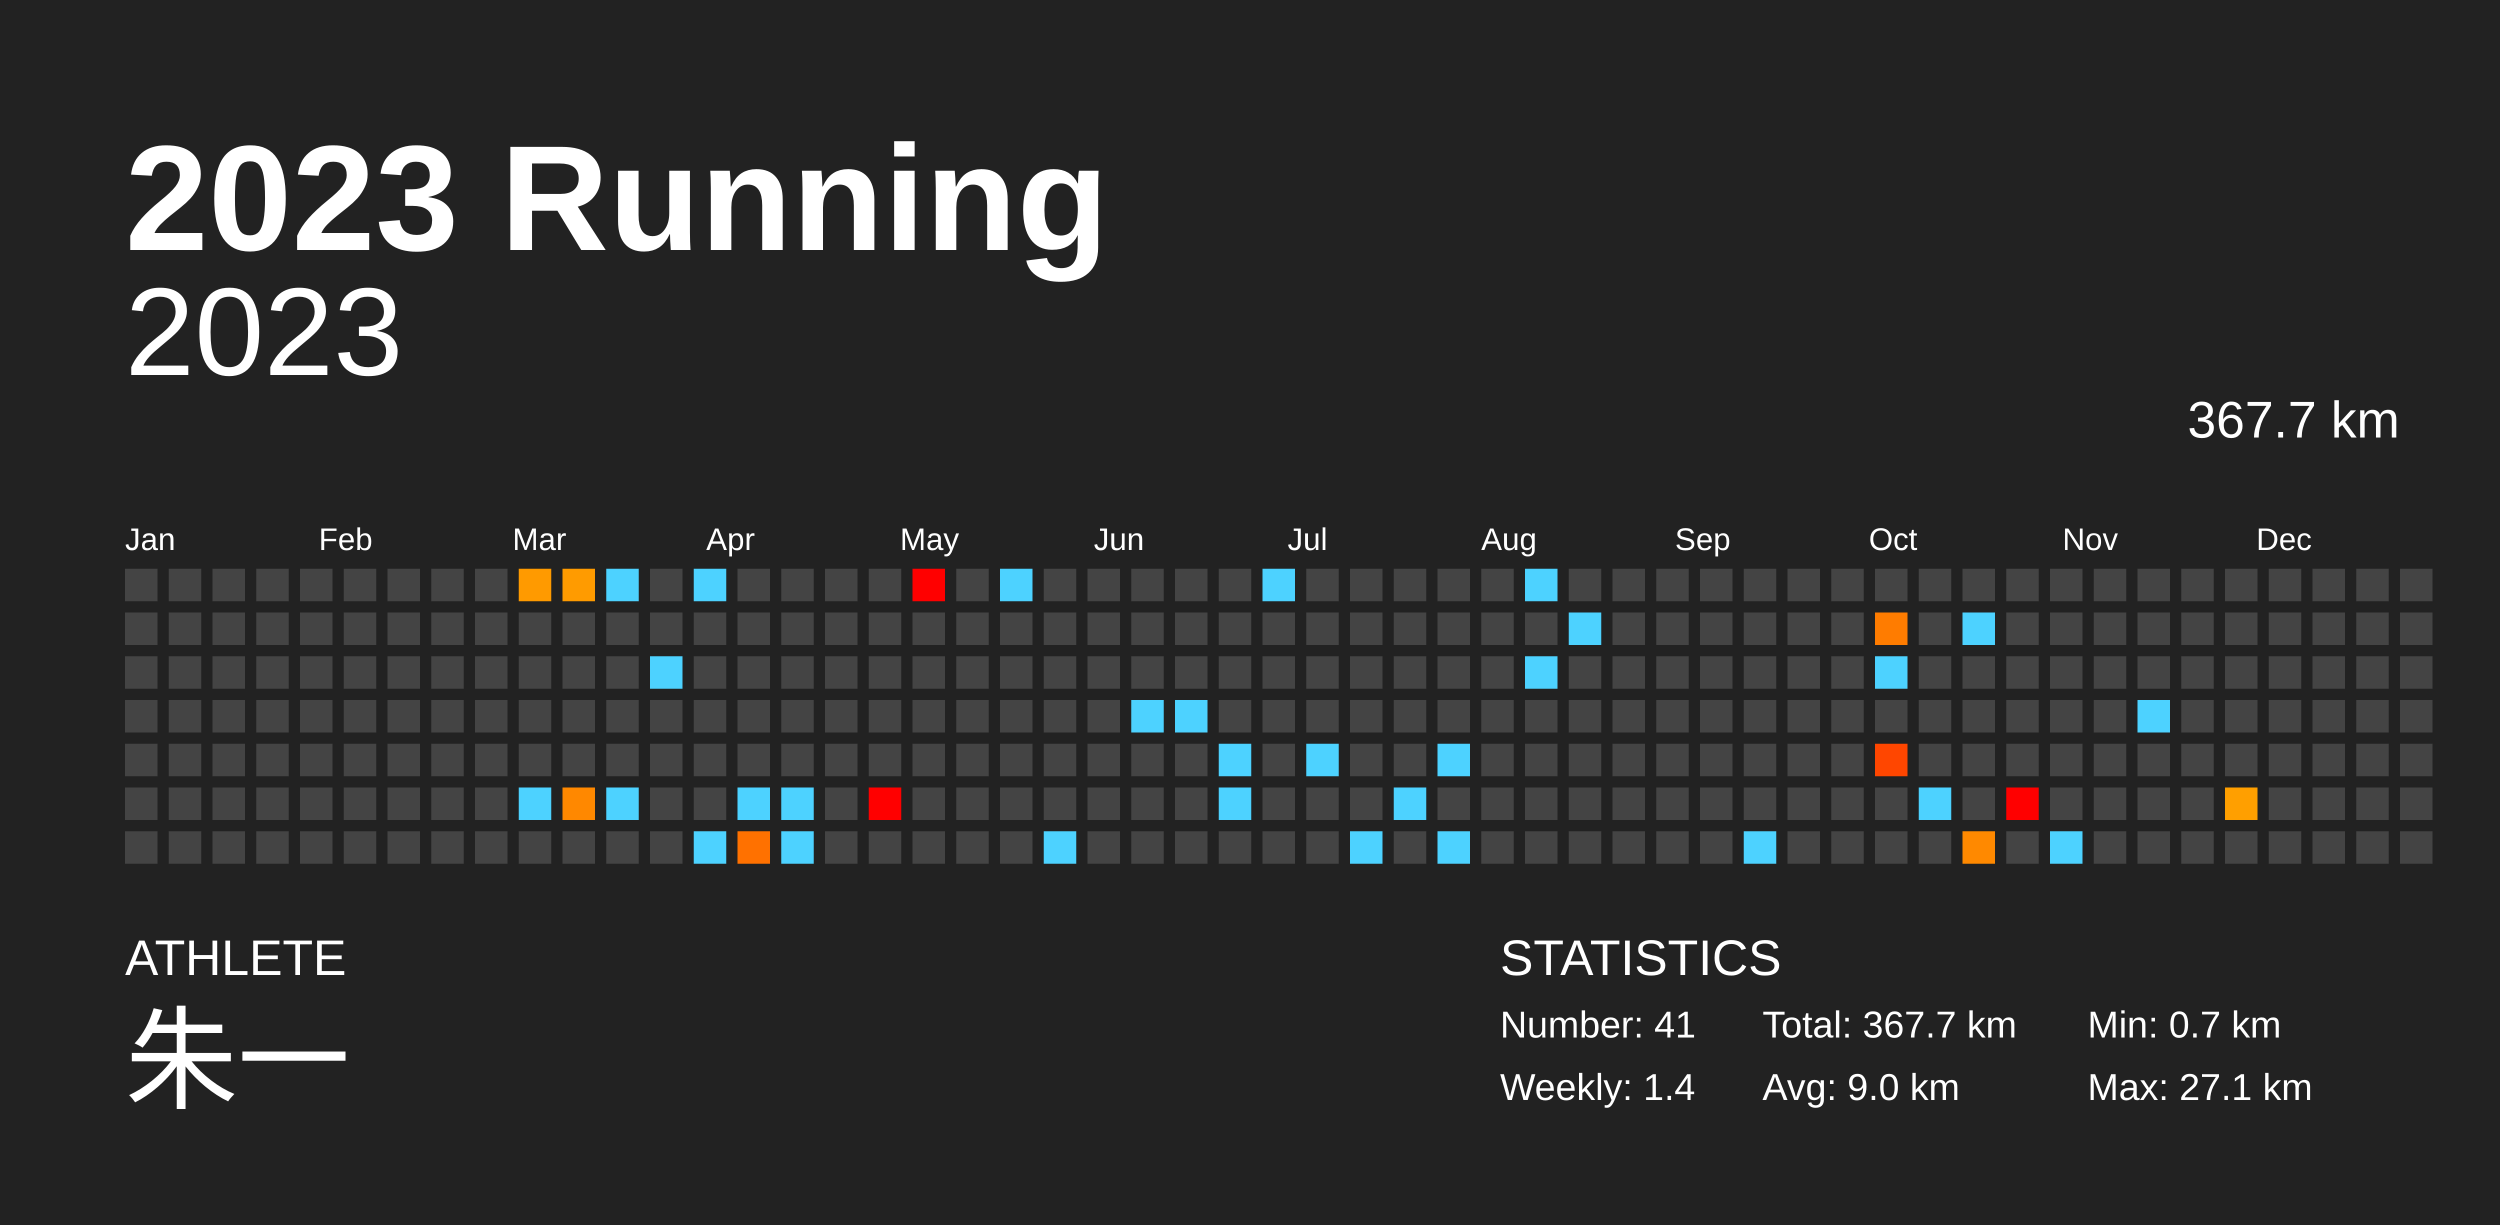
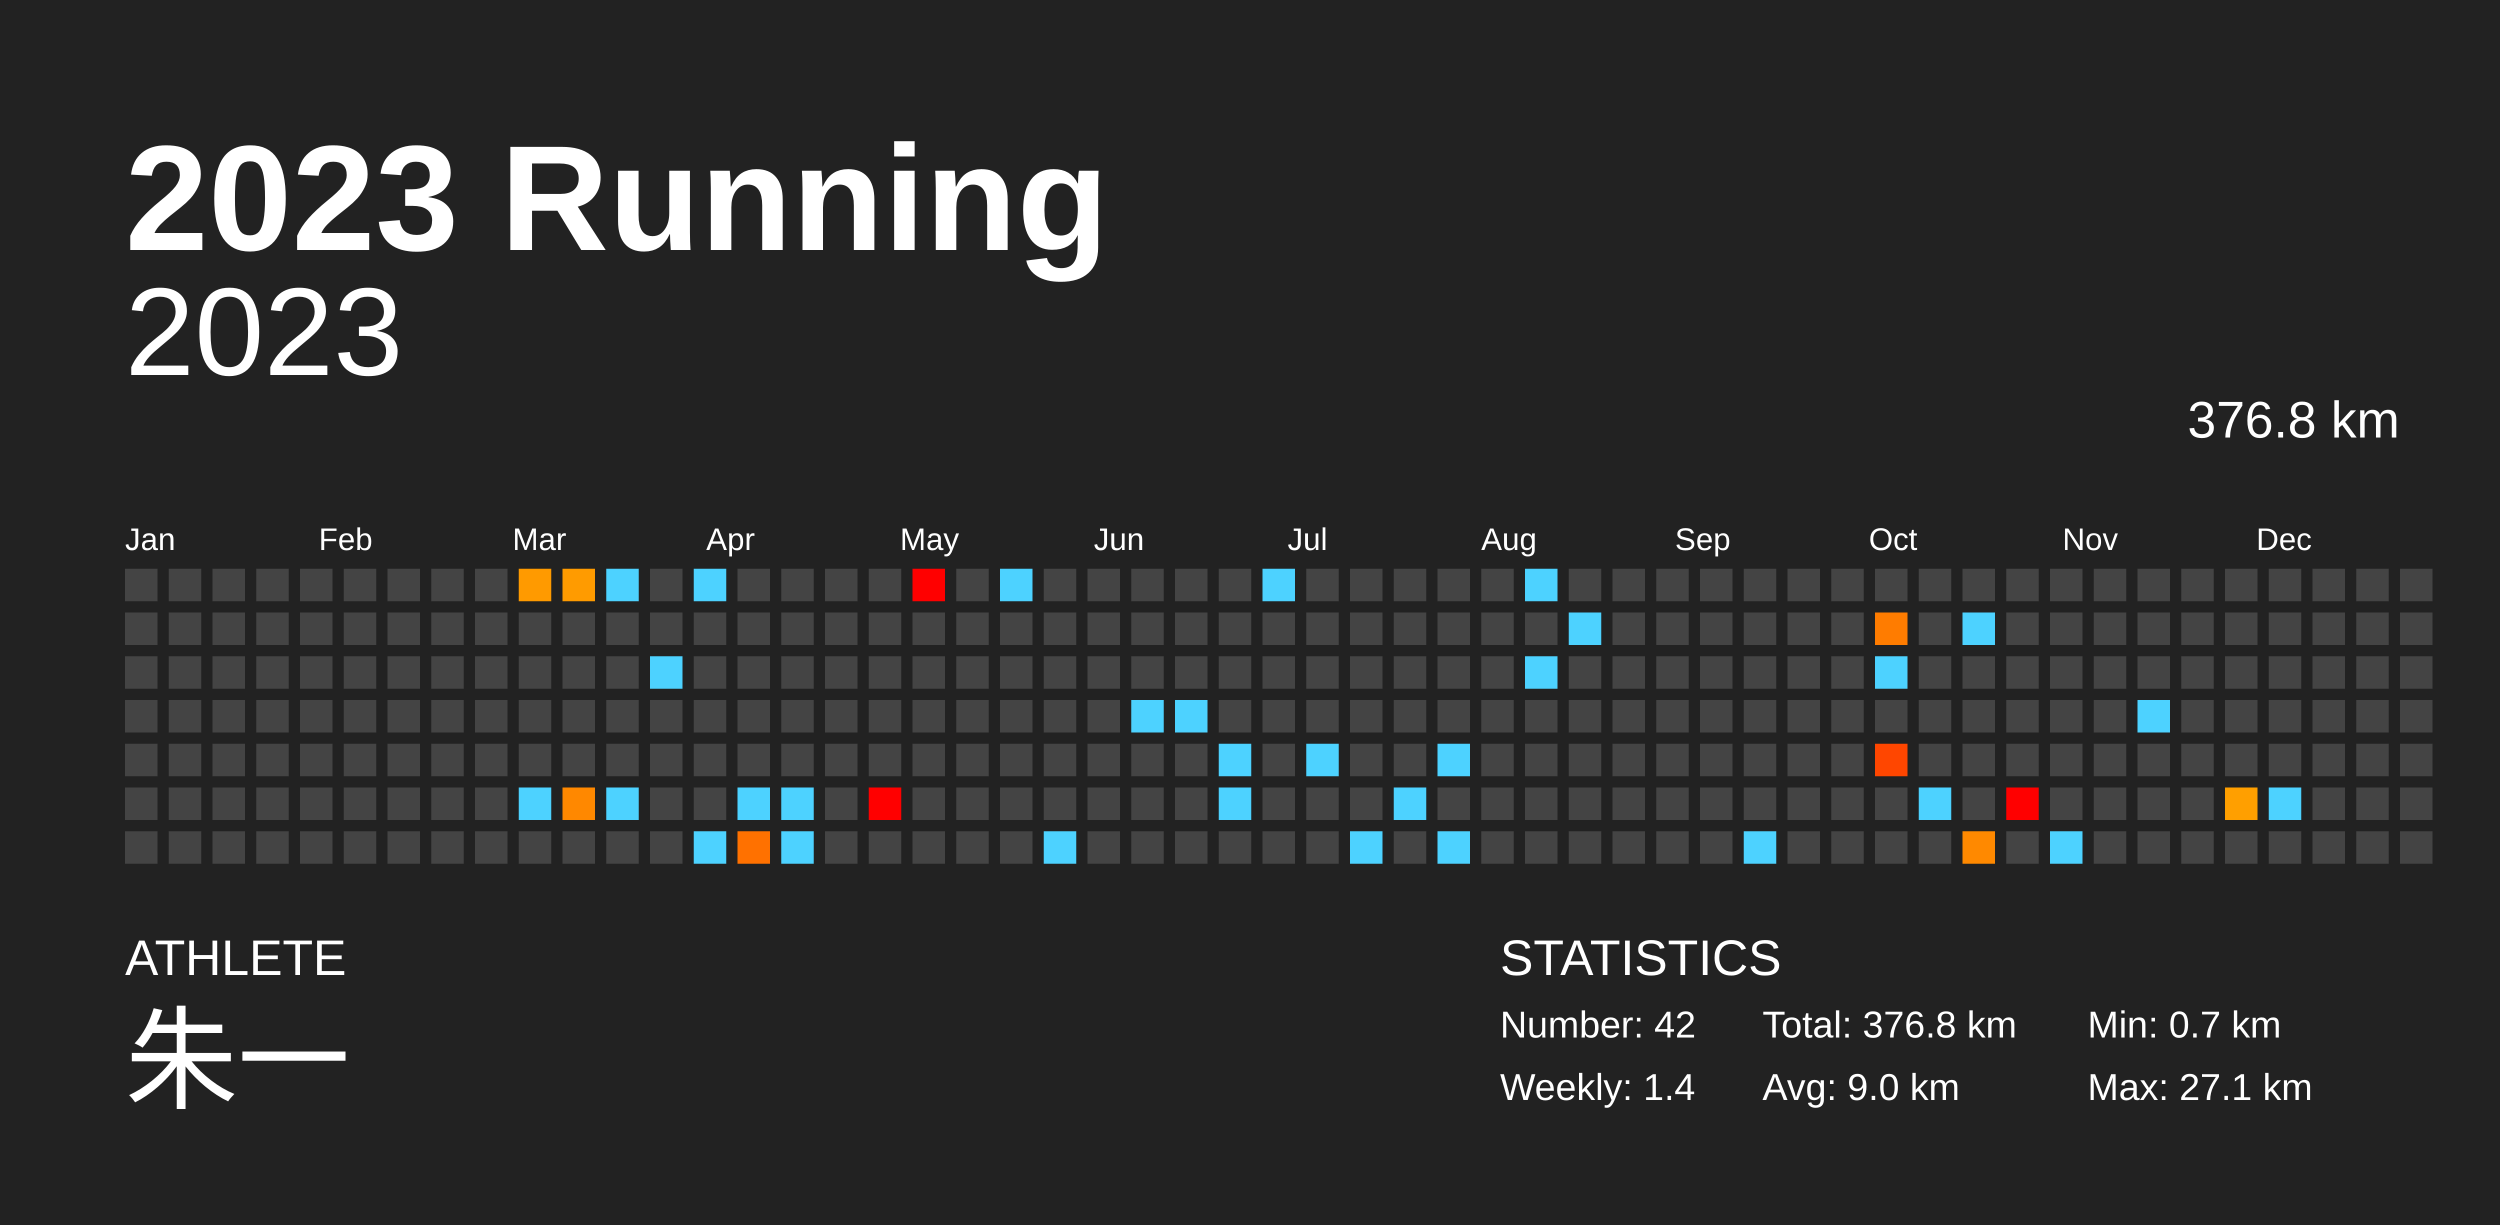
<svg xmlns="http://www.w3.org/2000/svg" baseProfile="full" height="98mm" version="1.1" viewBox="0,0,200,98" width="200mm">
  <defs />
  <rect fill="#222222" height="98" width="200" x="0" y="0" />
  <text fill="#FFFFFF" style="font-size:12px; font-family:Arial; font-weight:bold;" x="10" y="20">2023 Running</text>
  <text fill="#FFFFFF" style="font-size:4px; font-family:Arial" x="10" y="78">ATHLETE</text>
  <text fill="#FFFFFF" style="font-size:9px; font-family:Arial" x="10" y="88">朱一</text>
  <text fill="#FFFFFF" style="font-size:4px; font-family:Arial" x="120" y="78">STATISTICS</text>
-   <text fill="#FFFFFF" style="font-size:3px; font-family:Arial" x="120" y="83">Number: 41</text>
+   <text fill="#FFFFFF" style="font-size:3px; font-family:Arial" x="120" y="83">Number: 42</text>
  <text fill="#FFFFFF" style="font-size:3px; font-family:Arial" x="120" y="88">Weekly: 1.4</text>
-   <text fill="#FFFFFF" style="font-size:3px; font-family:Arial" x="141" y="83">Total: 367.7 km</text>
+   <text fill="#FFFFFF" style="font-size:3px; font-family:Arial" x="141" y="83">Total: 376.8 km</text>
  <text fill="#FFFFFF" style="font-size:3px; font-family:Arial" x="141" y="88">Avg: 9.0 km</text>
  <text fill="#FFFFFF" style="font-size:3px; font-family:Arial" x="167" y="83">Min: 0.7 km</text>
  <text fill="#FFFFFF" style="font-size:3px; font-family:Arial" x="167" y="88">Max: 27.1 km</text>
  <text alignment-baseline="hanging" fill="#FFFFFF" style="font-size:10.0px; font-family:Arial;" x="10" y="30">2023</text>
-   <text alignment-baseline="hanging" fill="#FFFFFF" style="font-size:4.125px; font-family:Arial;" x="175" y="35">367.7 km</text>
+   <text alignment-baseline="hanging" fill="#FFFFFF" style="font-size:4.125px; font-family:Arial;" x="175" y="35">376.8 km</text>
  <text fill="#FFFFFF" style="font-size:2.5px; font-family:Arial" x="10.0" y="44">Jan</text>
  <text fill="#FFFFFF" style="font-size:2.5px; font-family:Arial" x="25.5" y="44">Feb</text>
  <text fill="#FFFFFF" style="font-size:2.5px; font-family:Arial" x="41.0" y="44">Mar</text>
  <text fill="#FFFFFF" style="font-size:2.5px; font-family:Arial" x="56.5" y="44">Apr</text>
  <text fill="#FFFFFF" style="font-size:2.5px; font-family:Arial" x="72.0" y="44">May</text>
  <text fill="#FFFFFF" style="font-size:2.5px; font-family:Arial" x="87.5" y="44">Jun</text>
  <text fill="#FFFFFF" style="font-size:2.5px; font-family:Arial" x="103.0" y="44">Jul</text>
  <text fill="#FFFFFF" style="font-size:2.5px; font-family:Arial" x="118.5" y="44">Aug</text>
  <text fill="#FFFFFF" style="font-size:2.5px; font-family:Arial" x="134.0" y="44">Sep</text>
  <text fill="#FFFFFF" style="font-size:2.5px; font-family:Arial" x="149.5" y="44">Oct</text>
  <text fill="#FFFFFF" style="font-size:2.5px; font-family:Arial" x="165.0" y="44">Nov</text>
  <text fill="#FFFFFF" style="font-size:2.5px; font-family:Arial" x="180.5" y="44">Dec</text>
  <rect fill="#444444" height="2.6" width="2.6" x="10.0" y="45.5" />
  <rect fill="#444444" height="2.6" width="2.6" x="10.0" y="49.0" />
  <rect fill="#444444" height="2.6" width="2.6" x="10.0" y="52.5" />
  <rect fill="#444444" height="2.6" width="2.6" x="10.0" y="56.0" />
  <rect fill="#444444" height="2.6" width="2.6" x="10.0" y="59.5" />
  <rect fill="#444444" height="2.6" width="2.6" x="10.0" y="63.0" />
  <rect fill="#444444" height="2.6" width="2.6" x="10.0" y="66.5" />
  <rect fill="#444444" height="2.6" width="2.6" x="13.5" y="45.5" />
  <rect fill="#444444" height="2.6" width="2.6" x="13.5" y="49.0" />
  <rect fill="#444444" height="2.6" width="2.6" x="13.5" y="52.5" />
  <rect fill="#444444" height="2.6" width="2.6" x="13.5" y="56.0" />
  <rect fill="#444444" height="2.6" width="2.6" x="13.5" y="59.5" />
  <rect fill="#444444" height="2.6" width="2.6" x="13.5" y="63.0" />
  <rect fill="#444444" height="2.6" width="2.6" x="13.5" y="66.5" />
  <rect fill="#444444" height="2.6" width="2.6" x="17.0" y="45.5" />
  <rect fill="#444444" height="2.6" width="2.6" x="17.0" y="49.0" />
  <rect fill="#444444" height="2.6" width="2.6" x="17.0" y="52.5" />
  <rect fill="#444444" height="2.6" width="2.6" x="17.0" y="56.0" />
  <rect fill="#444444" height="2.6" width="2.6" x="17.0" y="59.5" />
  <rect fill="#444444" height="2.6" width="2.6" x="17.0" y="63.0" />
  <rect fill="#444444" height="2.6" width="2.6" x="17.0" y="66.5" />
  <rect fill="#444444" height="2.6" width="2.6" x="20.5" y="45.5" />
  <rect fill="#444444" height="2.6" width="2.6" x="20.5" y="49.0" />
  <rect fill="#444444" height="2.6" width="2.6" x="20.5" y="52.5" />
  <rect fill="#444444" height="2.6" width="2.6" x="20.5" y="56.0" />
  <rect fill="#444444" height="2.6" width="2.6" x="20.5" y="59.5" />
  <rect fill="#444444" height="2.6" width="2.6" x="20.5" y="63.0" />
  <rect fill="#444444" height="2.6" width="2.6" x="20.5" y="66.5" />
  <rect fill="#444444" height="2.6" width="2.6" x="24.0" y="45.5" />
  <rect fill="#444444" height="2.6" width="2.6" x="24.0" y="49.0" />
  <rect fill="#444444" height="2.6" width="2.6" x="24.0" y="52.5" />
  <rect fill="#444444" height="2.6" width="2.6" x="24.0" y="56.0" />
  <rect fill="#444444" height="2.6" width="2.6" x="24.0" y="59.5" />
  <rect fill="#444444" height="2.6" width="2.6" x="24.0" y="63.0" />
  <rect fill="#444444" height="2.6" width="2.6" x="24.0" y="66.5" />
  <rect fill="#444444" height="2.6" width="2.6" x="27.5" y="45.5" />
  <rect fill="#444444" height="2.6" width="2.6" x="27.5" y="49.0" />
  <rect fill="#444444" height="2.6" width="2.6" x="27.5" y="52.5" />
  <rect fill="#444444" height="2.6" width="2.6" x="27.5" y="56.0" />
  <rect fill="#444444" height="2.6" width="2.6" x="27.5" y="59.5" />
  <rect fill="#444444" height="2.6" width="2.6" x="27.5" y="63.0" />
  <rect fill="#444444" height="2.6" width="2.6" x="27.5" y="66.5" />
  <rect fill="#444444" height="2.6" width="2.6" x="31.0" y="45.5" />
  <rect fill="#444444" height="2.6" width="2.6" x="31.0" y="49.0" />
  <rect fill="#444444" height="2.6" width="2.6" x="31.0" y="52.5" />
  <rect fill="#444444" height="2.6" width="2.6" x="31.0" y="56.0" />
  <rect fill="#444444" height="2.6" width="2.6" x="31.0" y="59.5" />
  <rect fill="#444444" height="2.6" width="2.6" x="31.0" y="63.0" />
  <rect fill="#444444" height="2.6" width="2.6" x="31.0" y="66.5" />
  <rect fill="#444444" height="2.6" width="2.6" x="34.5" y="45.5" />
  <rect fill="#444444" height="2.6" width="2.6" x="34.5" y="49.0" />
  <rect fill="#444444" height="2.6" width="2.6" x="34.5" y="52.5" />
  <rect fill="#444444" height="2.6" width="2.6" x="34.5" y="56.0" />
  <rect fill="#444444" height="2.6" width="2.6" x="34.5" y="59.5" />
  <rect fill="#444444" height="2.6" width="2.6" x="34.5" y="63.0" />
  <rect fill="#444444" height="2.6" width="2.6" x="34.5" y="66.5" />
  <rect fill="#444444" height="2.6" width="2.6" x="38.0" y="45.5" />
  <rect fill="#444444" height="2.6" width="2.6" x="38.0" y="49.0" />
  <rect fill="#444444" height="2.6" width="2.6" x="38.0" y="52.5" />
  <rect fill="#444444" height="2.6" width="2.6" x="38.0" y="56.0" />
  <rect fill="#444444" height="2.6" width="2.6" x="38.0" y="59.5" />
  <rect fill="#444444" height="2.6" width="2.6" x="38.0" y="63.0" />
  <rect fill="#444444" height="2.6" width="2.6" x="38.0" y="66.5" />
  <rect fill="#ff9a00" height="2.6" width="2.6" x="41.5" y="45.5" />
  <rect fill="#444444" height="2.6" width="2.6" x="41.5" y="49.0" />
  <rect fill="#444444" height="2.6" width="2.6" x="41.5" y="52.5" />
  <rect fill="#444444" height="2.6" width="2.6" x="41.5" y="56.0" />
  <rect fill="#444444" height="2.6" width="2.6" x="41.5" y="59.5" />
  <rect fill="#4dd2ff" height="2.6" width="2.6" x="41.5" y="63.0" />
  <rect fill="#444444" height="2.6" width="2.6" x="41.5" y="66.5" />
  <rect fill="#ff9b00" height="2.6" width="2.6" x="45.0" y="45.5" />
  <rect fill="#444444" height="2.6" width="2.6" x="45.0" y="49.0" />
  <rect fill="#444444" height="2.6" width="2.6" x="45.0" y="52.5" />
  <rect fill="#444444" height="2.6" width="2.6" x="45.0" y="56.0" />
  <rect fill="#444444" height="2.6" width="2.6" x="45.0" y="59.5" />
  <rect fill="#ff8800" height="2.6" width="2.6" x="45.0" y="63.0" />
  <rect fill="#444444" height="2.6" width="2.6" x="45.0" y="66.5" />
  <rect fill="#4dd2ff" height="2.6" width="2.6" x="48.5" y="45.5" />
  <rect fill="#444444" height="2.6" width="2.6" x="48.5" y="49.0" />
  <rect fill="#444444" height="2.6" width="2.6" x="48.5" y="52.5" />
  <rect fill="#444444" height="2.6" width="2.6" x="48.5" y="56.0" />
  <rect fill="#444444" height="2.6" width="2.6" x="48.5" y="59.5" />
  <rect fill="#4dd2ff" height="2.6" width="2.6" x="48.5" y="63.0" />
  <rect fill="#444444" height="2.6" width="2.6" x="48.5" y="66.5" />
  <rect fill="#444444" height="2.6" width="2.6" x="52.0" y="45.5" />
  <rect fill="#444444" height="2.6" width="2.6" x="52.0" y="49.0" />
  <rect fill="#4dd2ff" height="2.6" width="2.6" x="52.0" y="52.5" />
  <rect fill="#444444" height="2.6" width="2.6" x="52.0" y="56.0" />
  <rect fill="#444444" height="2.6" width="2.6" x="52.0" y="59.5" />
  <rect fill="#444444" height="2.6" width="2.6" x="52.0" y="63.0" />
  <rect fill="#444444" height="2.6" width="2.6" x="52.0" y="66.5" />
  <rect fill="#4dd2ff" height="2.6" width="2.6" x="55.5" y="45.5" />
  <rect fill="#444444" height="2.6" width="2.6" x="55.5" y="49.0" />
  <rect fill="#444444" height="2.6" width="2.6" x="55.5" y="52.5" />
  <rect fill="#444444" height="2.6" width="2.6" x="55.5" y="56.0" />
  <rect fill="#444444" height="2.6" width="2.6" x="55.5" y="59.5" />
  <rect fill="#444444" height="2.6" width="2.6" x="55.5" y="63.0" />
  <rect fill="#4dd2ff" height="2.6" width="2.6" x="55.5" y="66.5" />
  <rect fill="#444444" height="2.6" width="2.6" x="59.0" y="45.5" />
  <rect fill="#444444" height="2.6" width="2.6" x="59.0" y="49.0" />
  <rect fill="#444444" height="2.6" width="2.6" x="59.0" y="52.5" />
  <rect fill="#444444" height="2.6" width="2.6" x="59.0" y="56.0" />
  <rect fill="#444444" height="2.6" width="2.6" x="59.0" y="59.5" />
  <rect fill="#4dd2ff" height="2.6" width="2.6" x="59.0" y="63.0" />
  <rect fill="#ff7100" height="2.6" width="2.6" x="59.0" y="66.5" />
  <rect fill="#444444" height="2.6" width="2.6" x="62.5" y="45.5" />
  <rect fill="#444444" height="2.6" width="2.6" x="62.5" y="49.0" />
  <rect fill="#444444" height="2.6" width="2.6" x="62.5" y="52.5" />
  <rect fill="#444444" height="2.6" width="2.6" x="62.5" y="56.0" />
  <rect fill="#444444" height="2.6" width="2.6" x="62.5" y="59.5" />
  <rect fill="#4dd2ff" height="2.6" width="2.6" x="62.5" y="63.0" />
  <rect fill="#4dd2ff" height="2.6" width="2.6" x="62.5" y="66.5" />
  <rect fill="#444444" height="2.6" width="2.6" x="66.0" y="45.5" />
  <rect fill="#444444" height="2.6" width="2.6" x="66.0" y="49.0" />
  <rect fill="#444444" height="2.6" width="2.6" x="66.0" y="52.5" />
  <rect fill="#444444" height="2.6" width="2.6" x="66.0" y="56.0" />
  <rect fill="#444444" height="2.6" width="2.6" x="66.0" y="59.5" />
  <rect fill="#444444" height="2.6" width="2.6" x="66.0" y="63.0" />
  <rect fill="#444444" height="2.6" width="2.6" x="66.0" y="66.5" />
  <rect fill="#444444" height="2.6" width="2.6" x="69.5" y="45.5" />
  <rect fill="#444444" height="2.6" width="2.6" x="69.5" y="49.0" />
  <rect fill="#444444" height="2.6" width="2.6" x="69.5" y="52.5" />
  <rect fill="#444444" height="2.6" width="2.6" x="69.5" y="56.0" />
  <rect fill="#444444" height="2.6" width="2.6" x="69.5" y="59.5" />
  <rect fill="red" height="2.6" width="2.6" x="69.5" y="63.0" />
  <rect fill="#444444" height="2.6" width="2.6" x="69.5" y="66.5" />
  <rect fill="red" height="2.6" width="2.6" x="73.0" y="45.5" />
  <rect fill="#444444" height="2.6" width="2.6" x="73.0" y="49.0" />
  <rect fill="#444444" height="2.6" width="2.6" x="73.0" y="52.5" />
  <rect fill="#444444" height="2.6" width="2.6" x="73.0" y="56.0" />
  <rect fill="#444444" height="2.6" width="2.6" x="73.0" y="59.5" />
  <rect fill="#444444" height="2.6" width="2.6" x="73.0" y="63.0" />
  <rect fill="#444444" height="2.6" width="2.6" x="73.0" y="66.5" />
  <rect fill="#444444" height="2.6" width="2.6" x="76.5" y="45.5" />
  <rect fill="#444444" height="2.6" width="2.6" x="76.5" y="49.0" />
  <rect fill="#444444" height="2.6" width="2.6" x="76.5" y="52.5" />
  <rect fill="#444444" height="2.6" width="2.6" x="76.5" y="56.0" />
  <rect fill="#444444" height="2.6" width="2.6" x="76.5" y="59.5" />
  <rect fill="#444444" height="2.6" width="2.6" x="76.5" y="63.0" />
  <rect fill="#444444" height="2.6" width="2.6" x="76.5" y="66.5" />
  <rect fill="#4dd2ff" height="2.6" width="2.6" x="80.0" y="45.5" />
  <rect fill="#444444" height="2.6" width="2.6" x="80.0" y="49.0" />
  <rect fill="#444444" height="2.6" width="2.6" x="80.0" y="52.5" />
  <rect fill="#444444" height="2.6" width="2.6" x="80.0" y="56.0" />
  <rect fill="#444444" height="2.6" width="2.6" x="80.0" y="59.5" />
  <rect fill="#444444" height="2.6" width="2.6" x="80.0" y="63.0" />
  <rect fill="#444444" height="2.6" width="2.6" x="80.0" y="66.5" />
  <rect fill="#444444" height="2.6" width="2.6" x="83.5" y="45.5" />
  <rect fill="#444444" height="2.6" width="2.6" x="83.5" y="49.0" />
  <rect fill="#444444" height="2.6" width="2.6" x="83.5" y="52.5" />
  <rect fill="#444444" height="2.6" width="2.6" x="83.5" y="56.0" />
  <rect fill="#444444" height="2.6" width="2.6" x="83.5" y="59.5" />
  <rect fill="#444444" height="2.6" width="2.6" x="83.5" y="63.0" />
  <rect fill="#4dd2ff" height="2.6" width="2.6" x="83.5" y="66.5" />
  <rect fill="#444444" height="2.6" width="2.6" x="87.0" y="45.5" />
  <rect fill="#444444" height="2.6" width="2.6" x="87.0" y="49.0" />
  <rect fill="#444444" height="2.6" width="2.6" x="87.0" y="52.5" />
  <rect fill="#444444" height="2.6" width="2.6" x="87.0" y="56.0" />
  <rect fill="#444444" height="2.6" width="2.6" x="87.0" y="59.5" />
  <rect fill="#444444" height="2.6" width="2.6" x="87.0" y="63.0" />
  <rect fill="#444444" height="2.6" width="2.6" x="87.0" y="66.5" />
  <rect fill="#444444" height="2.6" width="2.6" x="90.5" y="45.5" />
  <rect fill="#444444" height="2.6" width="2.6" x="90.5" y="49.0" />
  <rect fill="#444444" height="2.6" width="2.6" x="90.5" y="52.5" />
  <rect fill="#4dd2ff" height="2.6" width="2.6" x="90.5" y="56.0" />
  <rect fill="#444444" height="2.6" width="2.6" x="90.5" y="59.5" />
  <rect fill="#444444" height="2.6" width="2.6" x="90.5" y="63.0" />
  <rect fill="#444444" height="2.6" width="2.6" x="90.5" y="66.5" />
  <rect fill="#444444" height="2.6" width="2.6" x="94.0" y="45.5" />
  <rect fill="#444444" height="2.6" width="2.6" x="94.0" y="49.0" />
  <rect fill="#444444" height="2.6" width="2.6" x="94.0" y="52.5" />
  <rect fill="#4dd2ff" height="2.6" width="2.6" x="94.0" y="56.0" />
  <rect fill="#444444" height="2.6" width="2.6" x="94.0" y="59.5" />
  <rect fill="#444444" height="2.6" width="2.6" x="94.0" y="63.0" />
  <rect fill="#444444" height="2.6" width="2.6" x="94.0" y="66.5" />
  <rect fill="#444444" height="2.6" width="2.6" x="97.5" y="45.5" />
  <rect fill="#444444" height="2.6" width="2.6" x="97.5" y="49.0" />
  <rect fill="#444444" height="2.6" width="2.6" x="97.5" y="52.5" />
  <rect fill="#444444" height="2.6" width="2.6" x="97.5" y="56.0" />
  <rect fill="#4dd2ff" height="2.6" width="2.6" x="97.5" y="59.5" />
  <rect fill="#4dd2ff" height="2.6" width="2.6" x="97.5" y="63.0" />
  <rect fill="#444444" height="2.6" width="2.6" x="97.5" y="66.5" />
  <rect fill="#4dd2ff" height="2.6" width="2.6" x="101.0" y="45.5" />
  <rect fill="#444444" height="2.6" width="2.6" x="101.0" y="49.0" />
  <rect fill="#444444" height="2.6" width="2.6" x="101.0" y="52.5" />
  <rect fill="#444444" height="2.6" width="2.6" x="101.0" y="56.0" />
  <rect fill="#444444" height="2.6" width="2.6" x="101.0" y="59.5" />
  <rect fill="#444444" height="2.6" width="2.6" x="101.0" y="63.0" />
  <rect fill="#444444" height="2.6" width="2.6" x="101.0" y="66.5" />
  <rect fill="#444444" height="2.6" width="2.6" x="104.5" y="45.5" />
  <rect fill="#444444" height="2.6" width="2.6" x="104.5" y="49.0" />
  <rect fill="#444444" height="2.6" width="2.6" x="104.5" y="52.5" />
  <rect fill="#444444" height="2.6" width="2.6" x="104.5" y="56.0" />
  <rect fill="#4dd2ff" height="2.6" width="2.6" x="104.5" y="59.5" />
  <rect fill="#444444" height="2.6" width="2.6" x="104.5" y="63.0" />
  <rect fill="#444444" height="2.6" width="2.6" x="104.5" y="66.5" />
  <rect fill="#444444" height="2.6" width="2.6" x="108.0" y="45.5" />
  <rect fill="#444444" height="2.6" width="2.6" x="108.0" y="49.0" />
  <rect fill="#444444" height="2.6" width="2.6" x="108.0" y="52.5" />
  <rect fill="#444444" height="2.6" width="2.6" x="108.0" y="56.0" />
  <rect fill="#444444" height="2.6" width="2.6" x="108.0" y="59.5" />
  <rect fill="#444444" height="2.6" width="2.6" x="108.0" y="63.0" />
  <rect fill="#4dd2ff" height="2.6" width="2.6" x="108.0" y="66.5" />
  <rect fill="#444444" height="2.6" width="2.6" x="111.5" y="45.5" />
  <rect fill="#444444" height="2.6" width="2.6" x="111.5" y="49.0" />
  <rect fill="#444444" height="2.6" width="2.6" x="111.5" y="52.5" />
  <rect fill="#444444" height="2.6" width="2.6" x="111.5" y="56.0" />
  <rect fill="#444444" height="2.6" width="2.6" x="111.5" y="59.5" />
  <rect fill="#4dd2ff" height="2.6" width="2.6" x="111.5" y="63.0" />
  <rect fill="#444444" height="2.6" width="2.6" x="111.5" y="66.5" />
  <rect fill="#444444" height="2.6" width="2.6" x="115.0" y="45.5" />
  <rect fill="#444444" height="2.6" width="2.6" x="115.0" y="49.0" />
  <rect fill="#444444" height="2.6" width="2.6" x="115.0" y="52.5" />
  <rect fill="#444444" height="2.6" width="2.6" x="115.0" y="56.0" />
  <rect fill="#4dd2ff" height="2.6" width="2.6" x="115.0" y="59.5" />
  <rect fill="#444444" height="2.6" width="2.6" x="115.0" y="63.0" />
  <rect fill="#4dd2ff" height="2.6" width="2.6" x="115.0" y="66.5" />
  <rect fill="#444444" height="2.6" width="2.6" x="118.5" y="45.5" />
  <rect fill="#444444" height="2.6" width="2.6" x="118.5" y="49.0" />
  <rect fill="#444444" height="2.6" width="2.6" x="118.5" y="52.5" />
  <rect fill="#444444" height="2.6" width="2.6" x="118.5" y="56.0" />
  <rect fill="#444444" height="2.6" width="2.6" x="118.5" y="59.5" />
  <rect fill="#444444" height="2.6" width="2.6" x="118.5" y="63.0" />
  <rect fill="#444444" height="2.6" width="2.6" x="118.5" y="66.5" />
  <rect fill="#4dd2ff" height="2.6" width="2.6" x="122.0" y="45.5" />
  <rect fill="#444444" height="2.6" width="2.6" x="122.0" y="49.0" />
  <rect fill="#4dd2ff" height="2.6" width="2.6" x="122.0" y="52.5" />
  <rect fill="#444444" height="2.6" width="2.6" x="122.0" y="56.0" />
  <rect fill="#444444" height="2.6" width="2.6" x="122.0" y="59.5" />
  <rect fill="#444444" height="2.6" width="2.6" x="122.0" y="63.0" />
  <rect fill="#444444" height="2.6" width="2.6" x="122.0" y="66.5" />
  <rect fill="#444444" height="2.6" width="2.6" x="125.5" y="45.5" />
  <rect fill="#4dd2ff" height="2.6" width="2.6" x="125.5" y="49.0" />
  <rect fill="#444444" height="2.6" width="2.6" x="125.5" y="52.5" />
  <rect fill="#444444" height="2.6" width="2.6" x="125.5" y="56.0" />
  <rect fill="#444444" height="2.6" width="2.6" x="125.5" y="59.5" />
  <rect fill="#444444" height="2.6" width="2.6" x="125.5" y="63.0" />
  <rect fill="#444444" height="2.6" width="2.6" x="125.5" y="66.5" />
  <rect fill="#444444" height="2.6" width="2.6" x="129.0" y="45.5" />
  <rect fill="#444444" height="2.6" width="2.6" x="129.0" y="49.0" />
  <rect fill="#444444" height="2.6" width="2.6" x="129.0" y="52.5" />
  <rect fill="#444444" height="2.6" width="2.6" x="129.0" y="56.0" />
  <rect fill="#444444" height="2.6" width="2.6" x="129.0" y="59.5" />
  <rect fill="#444444" height="2.6" width="2.6" x="129.0" y="63.0" />
  <rect fill="#444444" height="2.6" width="2.6" x="129.0" y="66.5" />
  <rect fill="#444444" height="2.6" width="2.6" x="132.5" y="45.5" />
  <rect fill="#444444" height="2.6" width="2.6" x="132.5" y="49.0" />
  <rect fill="#444444" height="2.6" width="2.6" x="132.5" y="52.5" />
  <rect fill="#444444" height="2.6" width="2.6" x="132.5" y="56.0" />
  <rect fill="#444444" height="2.6" width="2.6" x="132.5" y="59.5" />
  <rect fill="#444444" height="2.6" width="2.6" x="132.5" y="63.0" />
  <rect fill="#444444" height="2.6" width="2.6" x="132.5" y="66.5" />
  <rect fill="#444444" height="2.6" width="2.6" x="136.0" y="45.5" />
  <rect fill="#444444" height="2.6" width="2.6" x="136.0" y="49.0" />
  <rect fill="#444444" height="2.6" width="2.6" x="136.0" y="52.5" />
  <rect fill="#444444" height="2.6" width="2.6" x="136.0" y="56.0" />
  <rect fill="#444444" height="2.6" width="2.6" x="136.0" y="59.5" />
  <rect fill="#444444" height="2.6" width="2.6" x="136.0" y="63.0" />
  <rect fill="#444444" height="2.6" width="2.6" x="136.0" y="66.5" />
  <rect fill="#444444" height="2.6" width="2.6" x="139.5" y="45.5" />
  <rect fill="#444444" height="2.6" width="2.6" x="139.5" y="49.0" />
  <rect fill="#444444" height="2.6" width="2.6" x="139.5" y="52.5" />
  <rect fill="#444444" height="2.6" width="2.6" x="139.5" y="56.0" />
  <rect fill="#444444" height="2.6" width="2.6" x="139.5" y="59.5" />
  <rect fill="#444444" height="2.6" width="2.6" x="139.5" y="63.0" />
  <rect fill="#4dd2ff" height="2.6" width="2.6" x="139.5" y="66.5" />
  <rect fill="#444444" height="2.6" width="2.6" x="143.0" y="45.5" />
  <rect fill="#444444" height="2.6" width="2.6" x="143.0" y="49.0" />
  <rect fill="#444444" height="2.6" width="2.6" x="143.0" y="52.5" />
  <rect fill="#444444" height="2.6" width="2.6" x="143.0" y="56.0" />
  <rect fill="#444444" height="2.6" width="2.6" x="143.0" y="59.5" />
  <rect fill="#444444" height="2.6" width="2.6" x="143.0" y="63.0" />
  <rect fill="#444444" height="2.6" width="2.6" x="143.0" y="66.5" />
  <rect fill="#444444" height="2.6" width="2.6" x="146.5" y="45.5" />
  <rect fill="#444444" height="2.6" width="2.6" x="146.5" y="49.0" />
  <rect fill="#444444" height="2.6" width="2.6" x="146.5" y="52.5" />
  <rect fill="#444444" height="2.6" width="2.6" x="146.5" y="56.0" />
  <rect fill="#444444" height="2.6" width="2.6" x="146.5" y="59.5" />
  <rect fill="#444444" height="2.6" width="2.6" x="146.5" y="63.0" />
  <rect fill="#444444" height="2.6" width="2.6" x="146.5" y="66.5" />
  <rect fill="#444444" height="2.6" width="2.6" x="150.0" y="45.5" />
  <rect fill="#ff7c00" height="2.6" width="2.6" x="150.0" y="49.0" />
  <rect fill="#4dd2ff" height="2.6" width="2.6" x="150.0" y="52.5" />
  <rect fill="#444444" height="2.6" width="2.6" x="150.0" y="56.0" />
  <rect fill="#ff4600" height="2.6" width="2.6" x="150.0" y="59.5" />
  <rect fill="#444444" height="2.6" width="2.6" x="150.0" y="63.0" />
  <rect fill="#444444" height="2.6" width="2.6" x="150.0" y="66.5" />
  <rect fill="#444444" height="2.6" width="2.6" x="153.5" y="45.5" />
  <rect fill="#444444" height="2.6" width="2.6" x="153.5" y="49.0" />
  <rect fill="#444444" height="2.6" width="2.6" x="153.5" y="52.5" />
  <rect fill="#444444" height="2.6" width="2.6" x="153.5" y="56.0" />
  <rect fill="#444444" height="2.6" width="2.6" x="153.5" y="59.5" />
  <rect fill="#4dd2ff" height="2.6" width="2.6" x="153.5" y="63.0" />
  <rect fill="#444444" height="2.6" width="2.6" x="153.5" y="66.5" />
  <rect fill="#444444" height="2.6" width="2.6" x="157.0" y="45.5" />
  <rect fill="#4dd2ff" height="2.6" width="2.6" x="157.0" y="49.0" />
  <rect fill="#444444" height="2.6" width="2.6" x="157.0" y="52.5" />
  <rect fill="#444444" height="2.6" width="2.6" x="157.0" y="56.0" />
  <rect fill="#444444" height="2.6" width="2.6" x="157.0" y="59.5" />
  <rect fill="#444444" height="2.6" width="2.6" x="157.0" y="63.0" />
  <rect fill="#ff8900" height="2.6" width="2.6" x="157.0" y="66.5" />
  <rect fill="#444444" height="2.6" width="2.6" x="160.5" y="45.5" />
  <rect fill="#444444" height="2.6" width="2.6" x="160.5" y="49.0" />
  <rect fill="#444444" height="2.6" width="2.6" x="160.5" y="52.5" />
  <rect fill="#444444" height="2.6" width="2.6" x="160.5" y="56.0" />
  <rect fill="#444444" height="2.6" width="2.6" x="160.5" y="59.5" />
  <rect fill="red" height="2.6" width="2.6" x="160.5" y="63.0" />
  <rect fill="#444444" height="2.6" width="2.6" x="160.5" y="66.5" />
  <rect fill="#444444" height="2.6" width="2.6" x="164.0" y="45.5" />
  <rect fill="#444444" height="2.6" width="2.6" x="164.0" y="49.0" />
  <rect fill="#444444" height="2.6" width="2.6" x="164.0" y="52.5" />
  <rect fill="#444444" height="2.6" width="2.6" x="164.0" y="56.0" />
  <rect fill="#444444" height="2.6" width="2.6" x="164.0" y="59.5" />
  <rect fill="#444444" height="2.6" width="2.6" x="164.0" y="63.0" />
  <rect fill="#4dd2ff" height="2.6" width="2.6" x="164.0" y="66.5" />
  <rect fill="#444444" height="2.6" width="2.6" x="167.5" y="45.5" />
  <rect fill="#444444" height="2.6" width="2.6" x="167.5" y="49.0" />
  <rect fill="#444444" height="2.6" width="2.6" x="167.5" y="52.5" />
  <rect fill="#444444" height="2.6" width="2.6" x="167.5" y="56.0" />
  <rect fill="#444444" height="2.6" width="2.6" x="167.5" y="59.5" />
  <rect fill="#444444" height="2.6" width="2.6" x="167.5" y="63.0" />
  <rect fill="#444444" height="2.6" width="2.6" x="167.5" y="66.5" />
  <rect fill="#444444" height="2.6" width="2.6" x="171.0" y="45.5" />
  <rect fill="#444444" height="2.6" width="2.6" x="171.0" y="49.0" />
  <rect fill="#444444" height="2.6" width="2.6" x="171.0" y="52.5" />
  <rect fill="#4dd2ff" height="2.6" width="2.6" x="171.0" y="56.0" />
  <rect fill="#444444" height="2.6" width="2.6" x="171.0" y="59.5" />
  <rect fill="#444444" height="2.6" width="2.6" x="171.0" y="63.0" />
  <rect fill="#444444" height="2.6" width="2.6" x="171.0" y="66.5" />
  <rect fill="#444444" height="2.6" width="2.6" x="174.5" y="45.5" />
  <rect fill="#444444" height="2.6" width="2.6" x="174.5" y="49.0" />
  <rect fill="#444444" height="2.6" width="2.6" x="174.5" y="52.5" />
  <rect fill="#444444" height="2.6" width="2.6" x="174.5" y="56.0" />
  <rect fill="#444444" height="2.6" width="2.6" x="174.5" y="59.5" />
  <rect fill="#444444" height="2.6" width="2.6" x="174.5" y="63.0" />
  <rect fill="#444444" height="2.6" width="2.6" x="174.5" y="66.5" />
  <rect fill="#444444" height="2.6" width="2.6" x="178.0" y="45.5" />
  <rect fill="#444444" height="2.6" width="2.6" x="178.0" y="49.0" />
  <rect fill="#444444" height="2.6" width="2.6" x="178.0" y="52.5" />
  <rect fill="#444444" height="2.6" width="2.6" x="178.0" y="56.0" />
  <rect fill="#444444" height="2.6" width="2.6" x="178.0" y="59.5" />
  <rect fill="#ff9f00" height="2.6" width="2.6" x="178.0" y="63.0" />
  <rect fill="#444444" height="2.6" width="2.6" x="178.0" y="66.5" />
  <rect fill="#444444" height="2.6" width="2.6" x="181.5" y="45.5" />
  <rect fill="#444444" height="2.6" width="2.6" x="181.5" y="49.0" />
  <rect fill="#444444" height="2.6" width="2.6" x="181.5" y="52.5" />
  <rect fill="#444444" height="2.6" width="2.6" x="181.5" y="56.0" />
  <rect fill="#444444" height="2.6" width="2.6" x="181.5" y="59.5" />
-   <rect fill="#444444" height="2.6" width="2.6" x="181.5" y="63.0" />
+   <rect fill="#4dd2ff" height="2.6" width="2.6" x="181.5" y="63.0" />
  <rect fill="#444444" height="2.6" width="2.6" x="181.5" y="66.5" />
  <rect fill="#444444" height="2.6" width="2.6" x="185.0" y="45.5" />
  <rect fill="#444444" height="2.6" width="2.6" x="185.0" y="49.0" />
  <rect fill="#444444" height="2.6" width="2.6" x="185.0" y="52.5" />
  <rect fill="#444444" height="2.6" width="2.6" x="185.0" y="56.0" />
  <rect fill="#444444" height="2.6" width="2.6" x="185.0" y="59.5" />
  <rect fill="#444444" height="2.6" width="2.6" x="185.0" y="63.0" />
  <rect fill="#444444" height="2.6" width="2.6" x="185.0" y="66.5" />
  <rect fill="#444444" height="2.6" width="2.6" x="188.5" y="45.5" />
  <rect fill="#444444" height="2.6" width="2.6" x="188.5" y="49.0" />
  <rect fill="#444444" height="2.6" width="2.6" x="188.5" y="52.5" />
  <rect fill="#444444" height="2.6" width="2.6" x="188.5" y="56.0" />
  <rect fill="#444444" height="2.6" width="2.6" x="188.5" y="59.5" />
  <rect fill="#444444" height="2.6" width="2.6" x="188.5" y="63.0" />
  <rect fill="#444444" height="2.6" width="2.6" x="188.5" y="66.5" />
  <rect fill="#444444" height="2.6" width="2.6" x="192.0" y="45.5" />
  <rect fill="#444444" height="2.6" width="2.6" x="192.0" y="49.0" />
  <rect fill="#444444" height="2.6" width="2.6" x="192.0" y="52.5" />
  <rect fill="#444444" height="2.6" width="2.6" x="192.0" y="56.0" />
  <rect fill="#444444" height="2.6" width="2.6" x="192.0" y="59.5" />
  <rect fill="#444444" height="2.6" width="2.6" x="192.0" y="63.0" />
  <rect fill="#444444" height="2.6" width="2.6" x="192.0" y="66.5" />
</svg>
